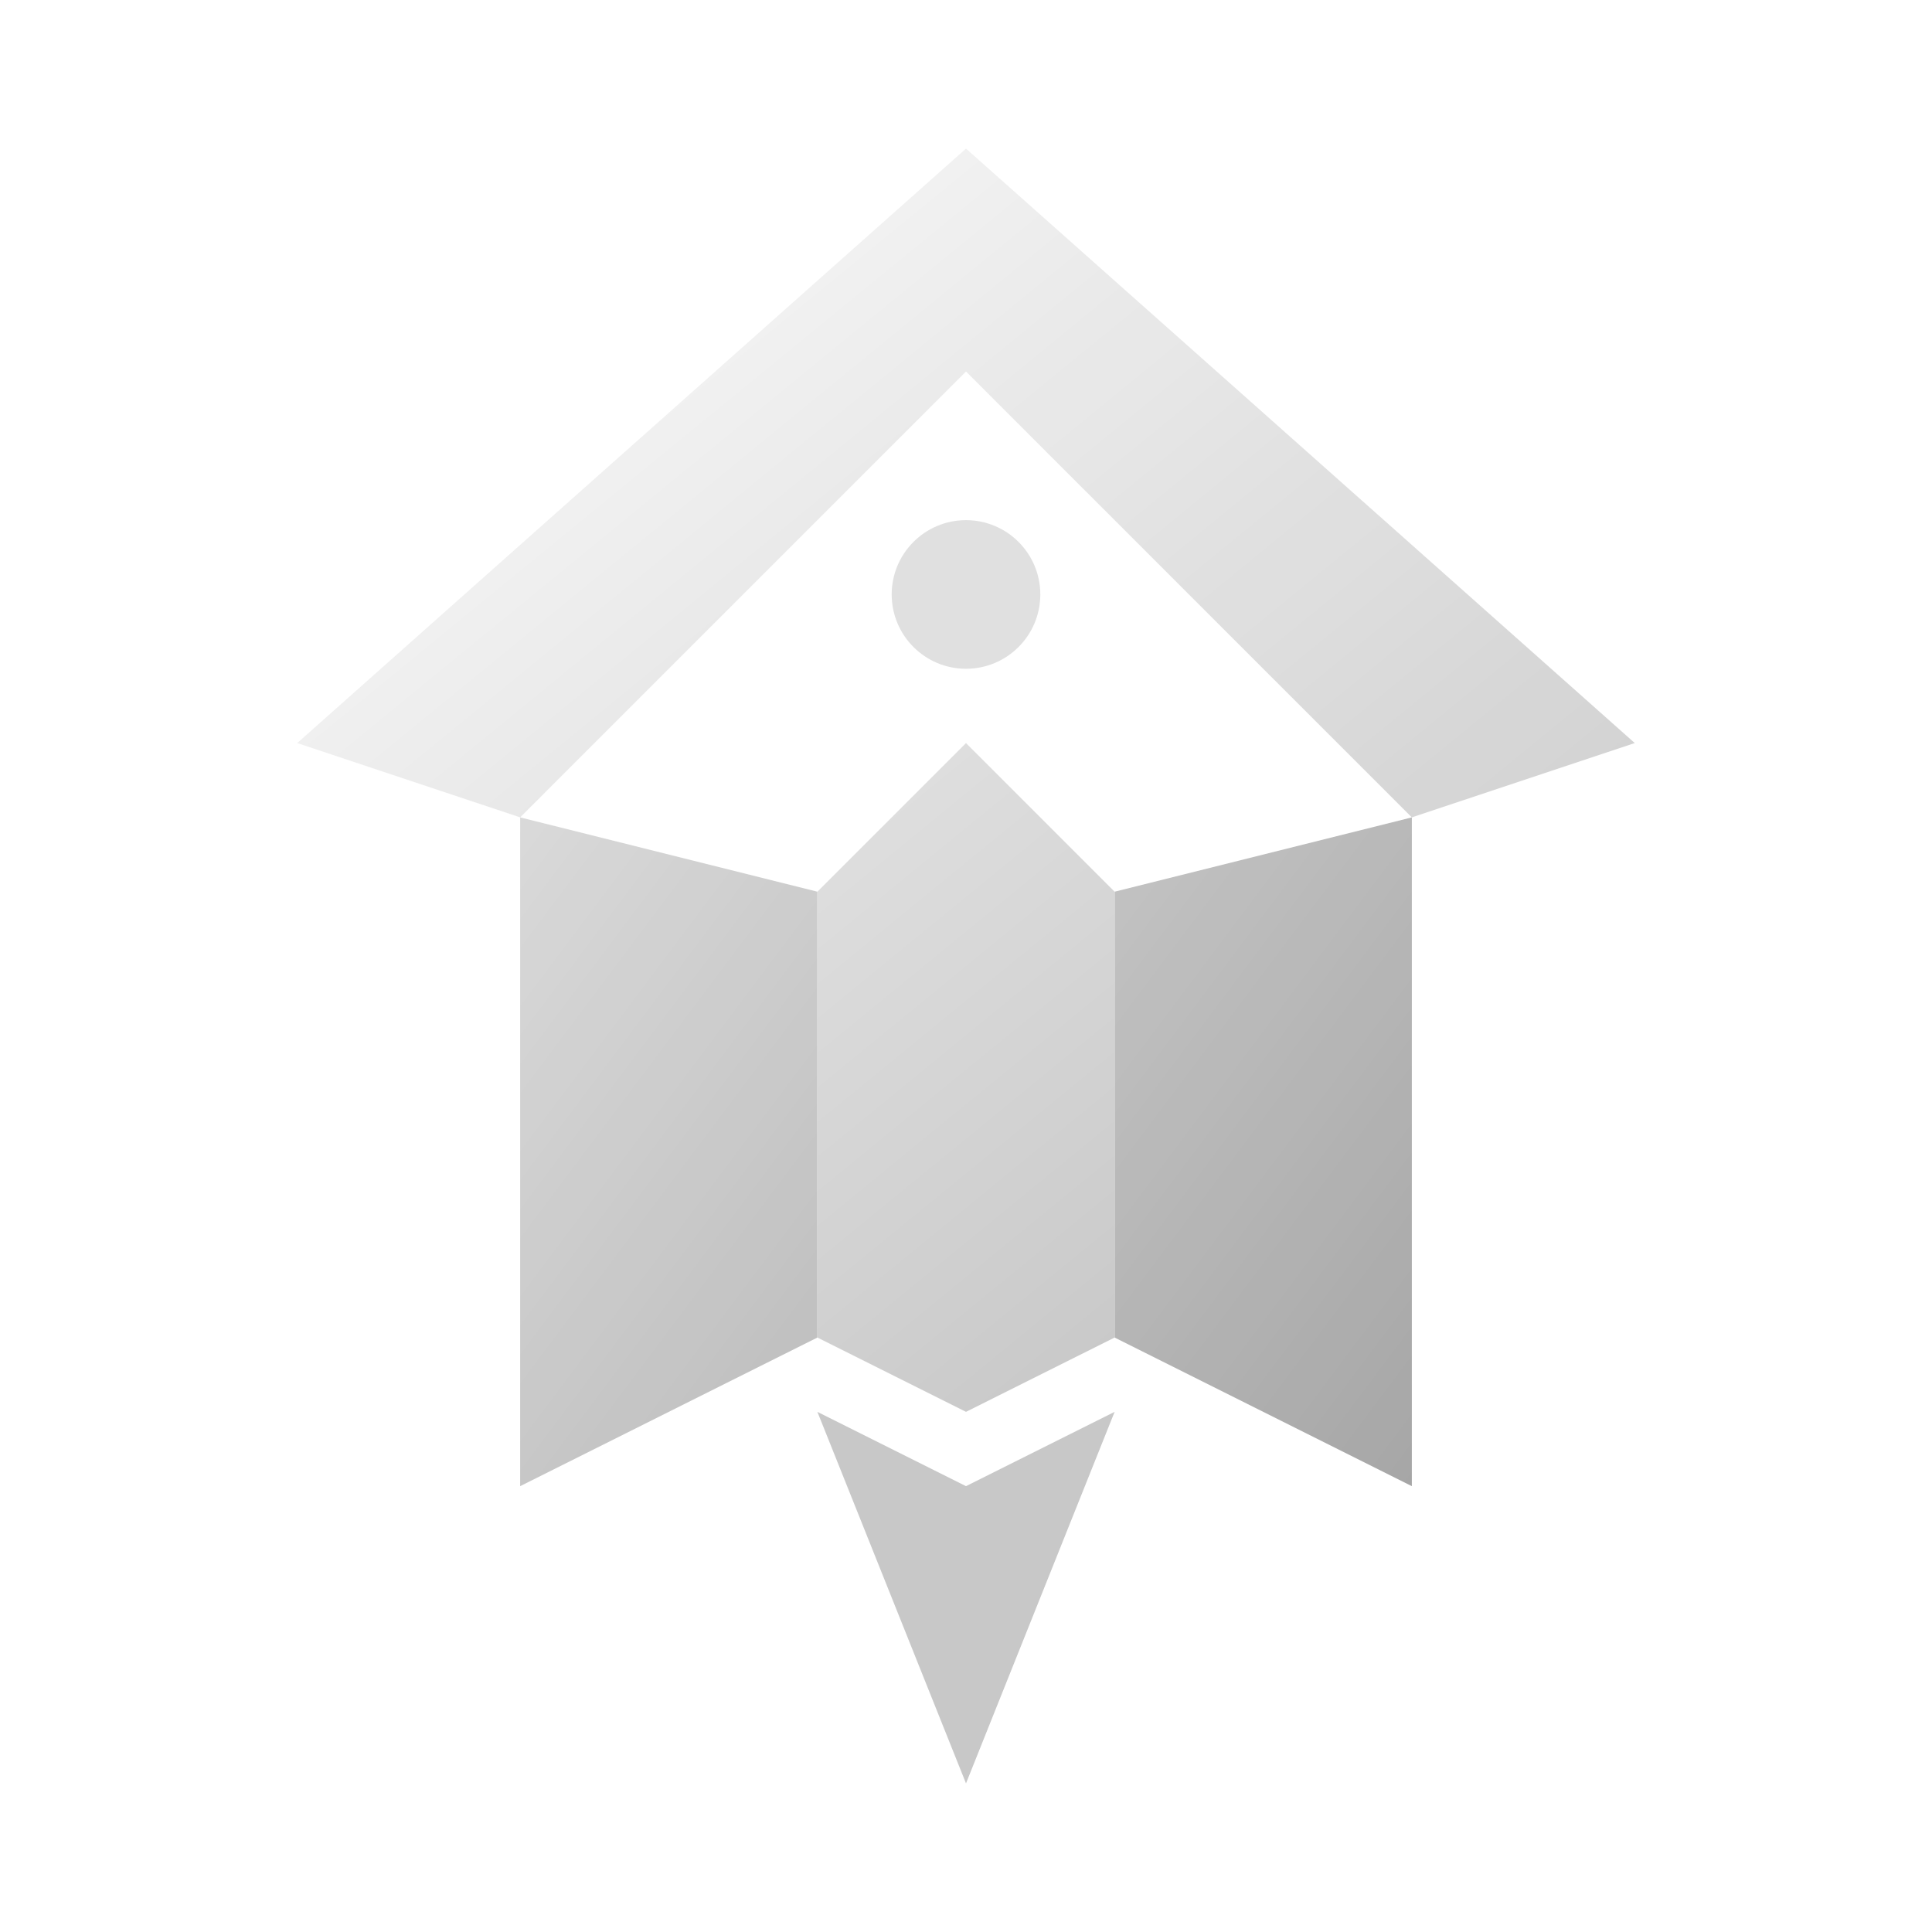
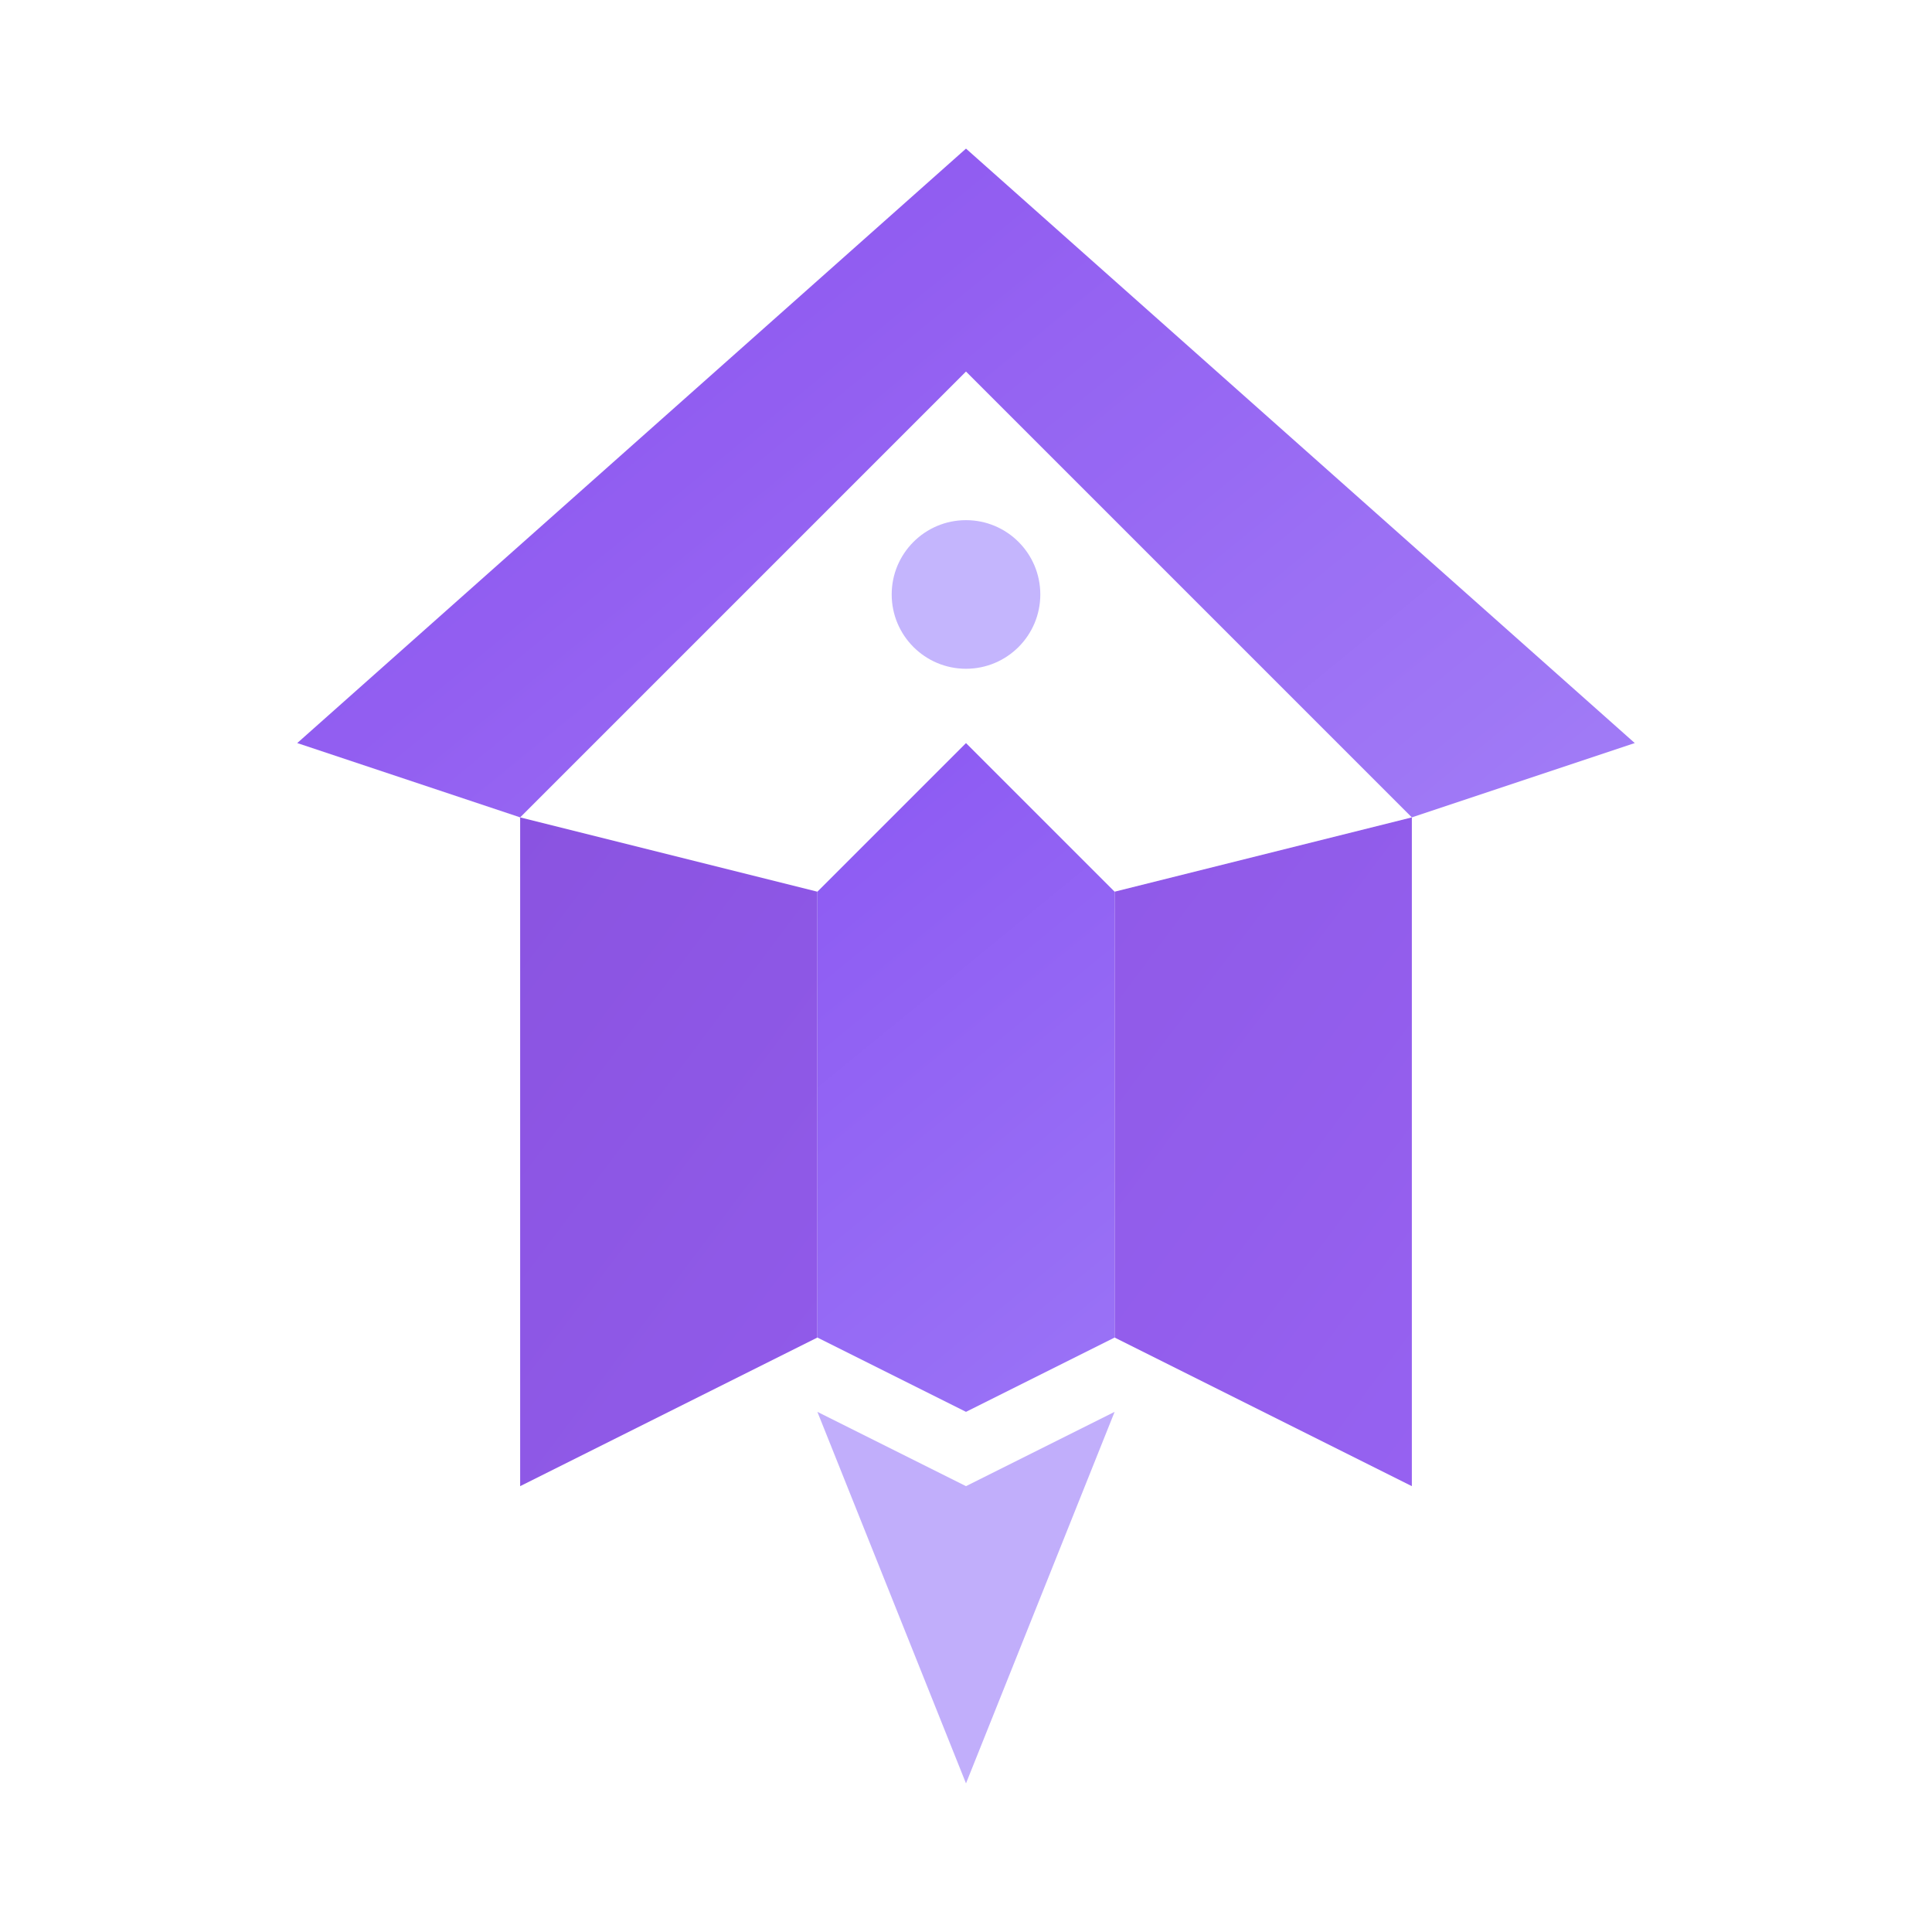
<svg xmlns="http://www.w3.org/2000/svg" viewBox="0 0 52 52" fill="none">
-   <path d="M26 4L8 20L14 22L26 10L38 22L44 20L26 4Z" fill="url(#g1)" opacity="0.9" />
-   <path d="M14 22L14 40L22 36V24L14 22Z" fill="url(#g2)" opacity="0.8" />
-   <path d="M38 22L38 40L30 36V24L38 22Z" fill="url(#g2)" opacity="0.8" />
-   <path d="M22 24V36L26 38L30 36V24L26 20L22 24Z" fill="url(#g1)" />
-   <path d="M22 38L26 48L30 38L26 40L22 38Z" fill="#b0b0b0" opacity="0.7" />
-   <circle cx="26" cy="16" r="2" fill="#e0e0e0" />
+   <path d="M26 4L8 20L14 22L26 10L38 22L44 20L26 4Z" fill="url(#favG1)" opacity="0.9" />
+   <path d="M14 22L14 40L22 36V24L14 22Z" fill="url(#favG2)" opacity="0.8" />
+   <path d="M38 22L38 40L30 36V24L38 22Z" fill="url(#favG2)" opacity="0.8" />
+   <path d="M22 24V36L26 38L30 36V24L26 20L22 24Z" fill="url(#favG1)" />
+   <path d="M22 38L26 48L30 38L26 40L22 38Z" fill="#a78bfa" opacity="0.7" />
+   <circle cx="26" cy="16" r="2" fill="#c4b5fd" />
  <defs>
-     <linearGradient id="g1" x1="8" y1="4" x2="44" y2="48" gradientUnits="userSpaceOnUse">
-       <stop stop-color="#ffffff" />
-       <stop offset="1" stop-color="#b0b0b0" />
+     <linearGradient id="favG1" x1="8" y1="4" x2="44" y2="48" gradientUnits="userSpaceOnUse">
+       <stop stop-color="#7c3aed" />
+       <stop offset="1" stop-color="#a78bfa" />
    </linearGradient>
-     <linearGradient id="g2" x1="14" y1="22" x2="38" y2="40" gradientUnits="userSpaceOnUse">
-       <stop stop-color="#d0d0d0" />
-       <stop offset="1" stop-color="#909090" />
+     <linearGradient id="favG2" x1="14" y1="22" x2="38" y2="40" gradientUnits="userSpaceOnUse">
+       <stop stop-color="#6d28d9" />
+       <stop offset="1" stop-color="#7c3aed" />
    </linearGradient>
  </defs>
</svg>
